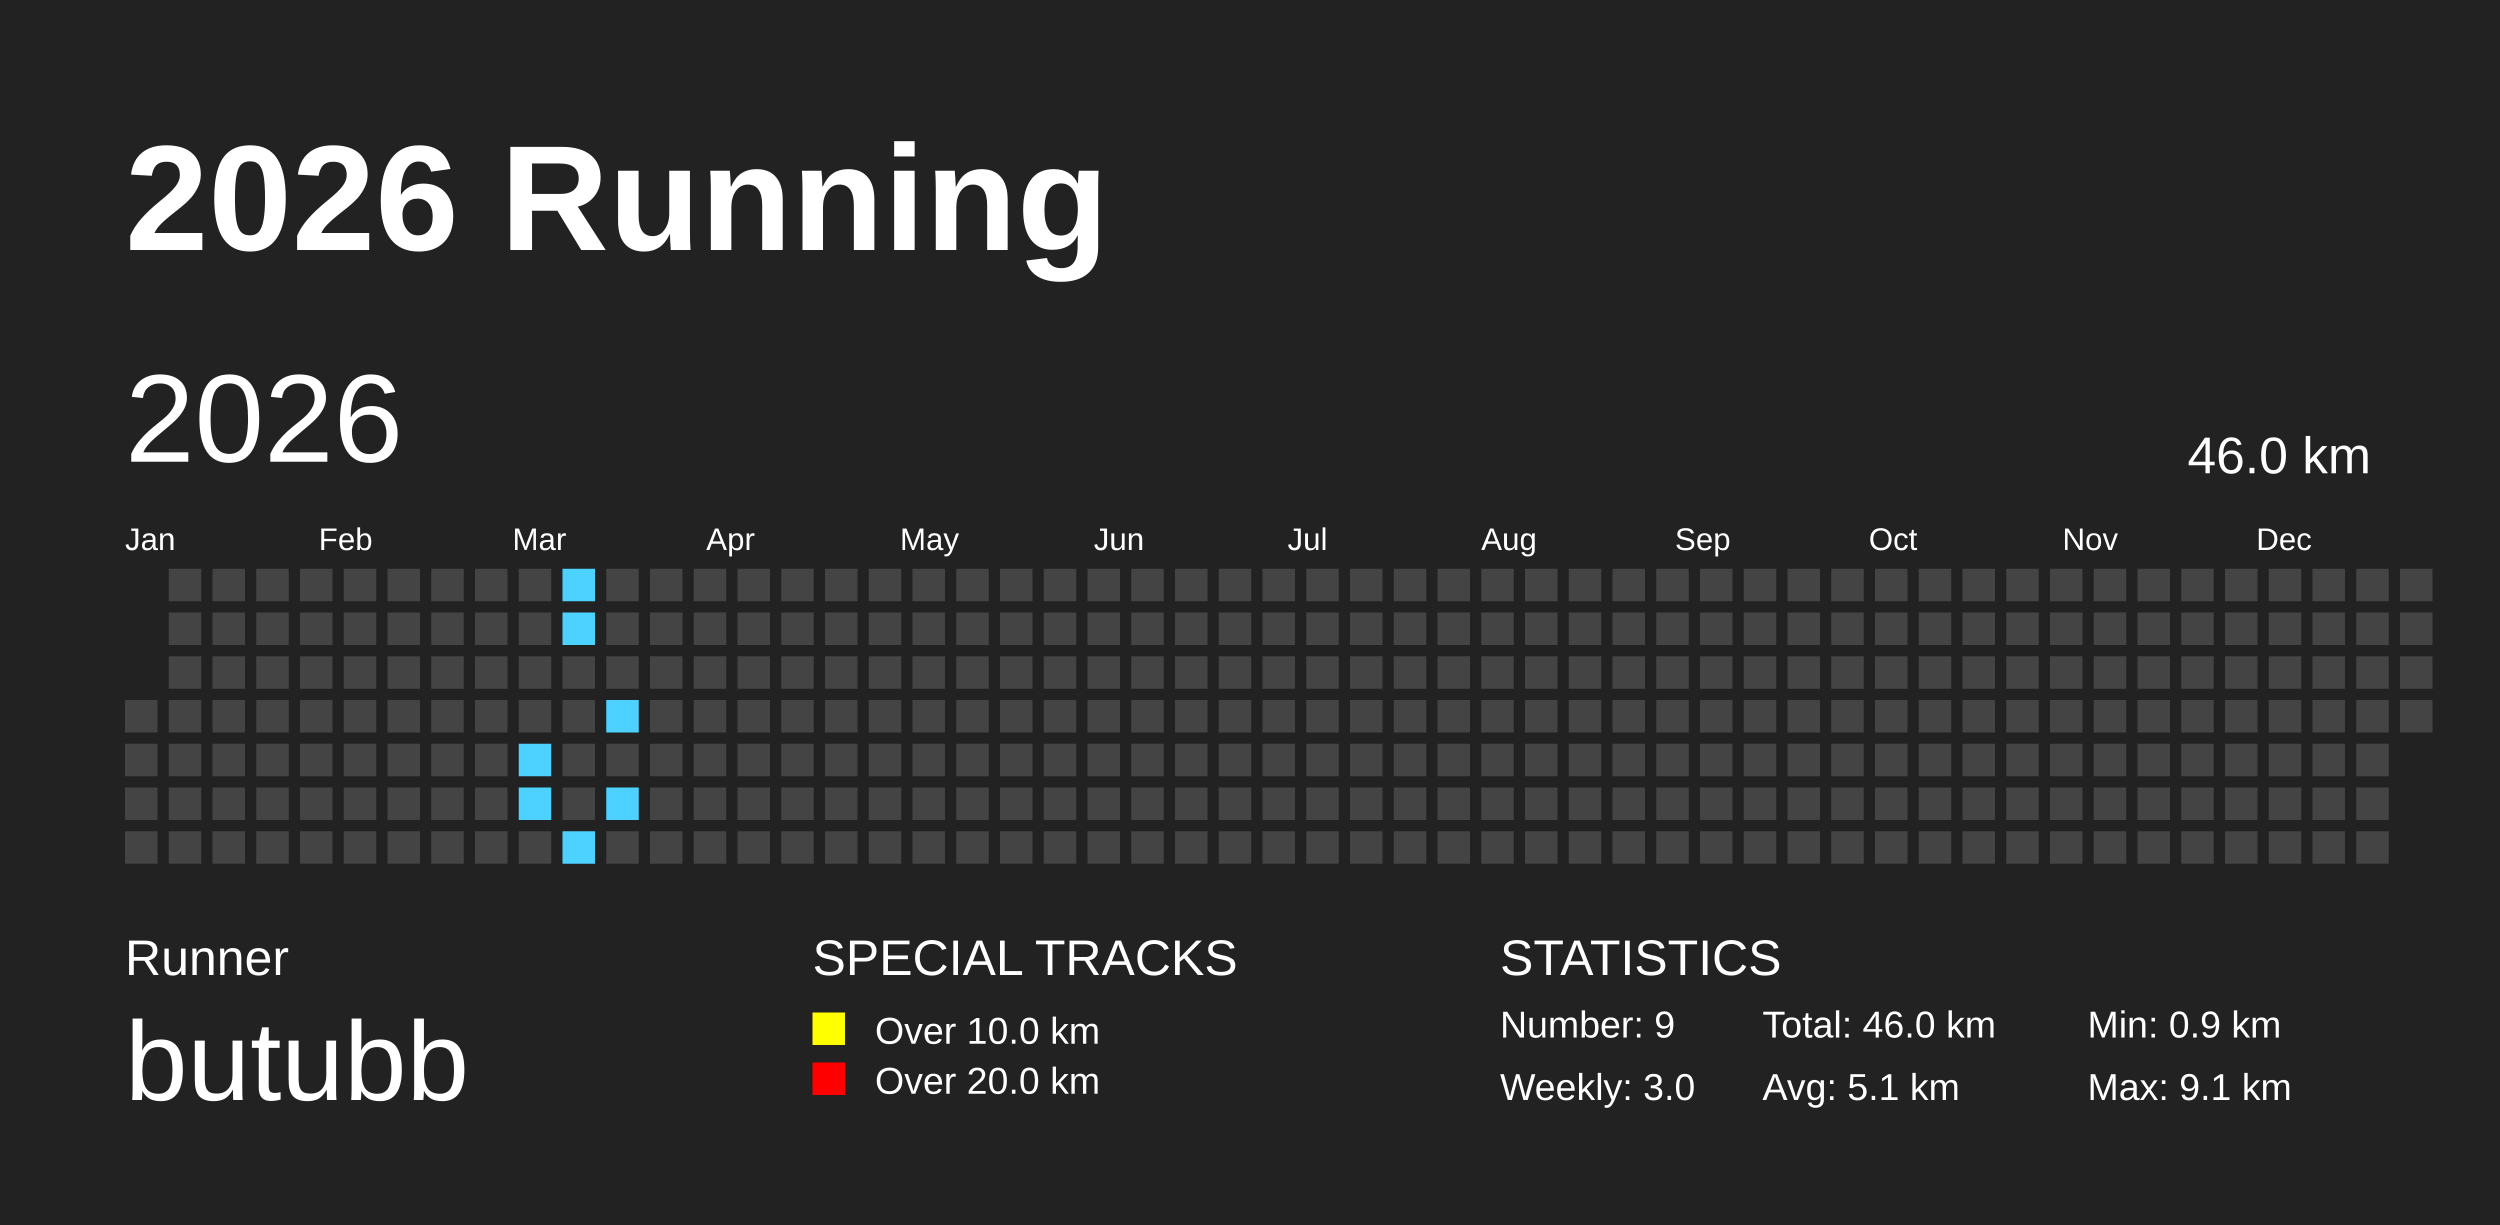
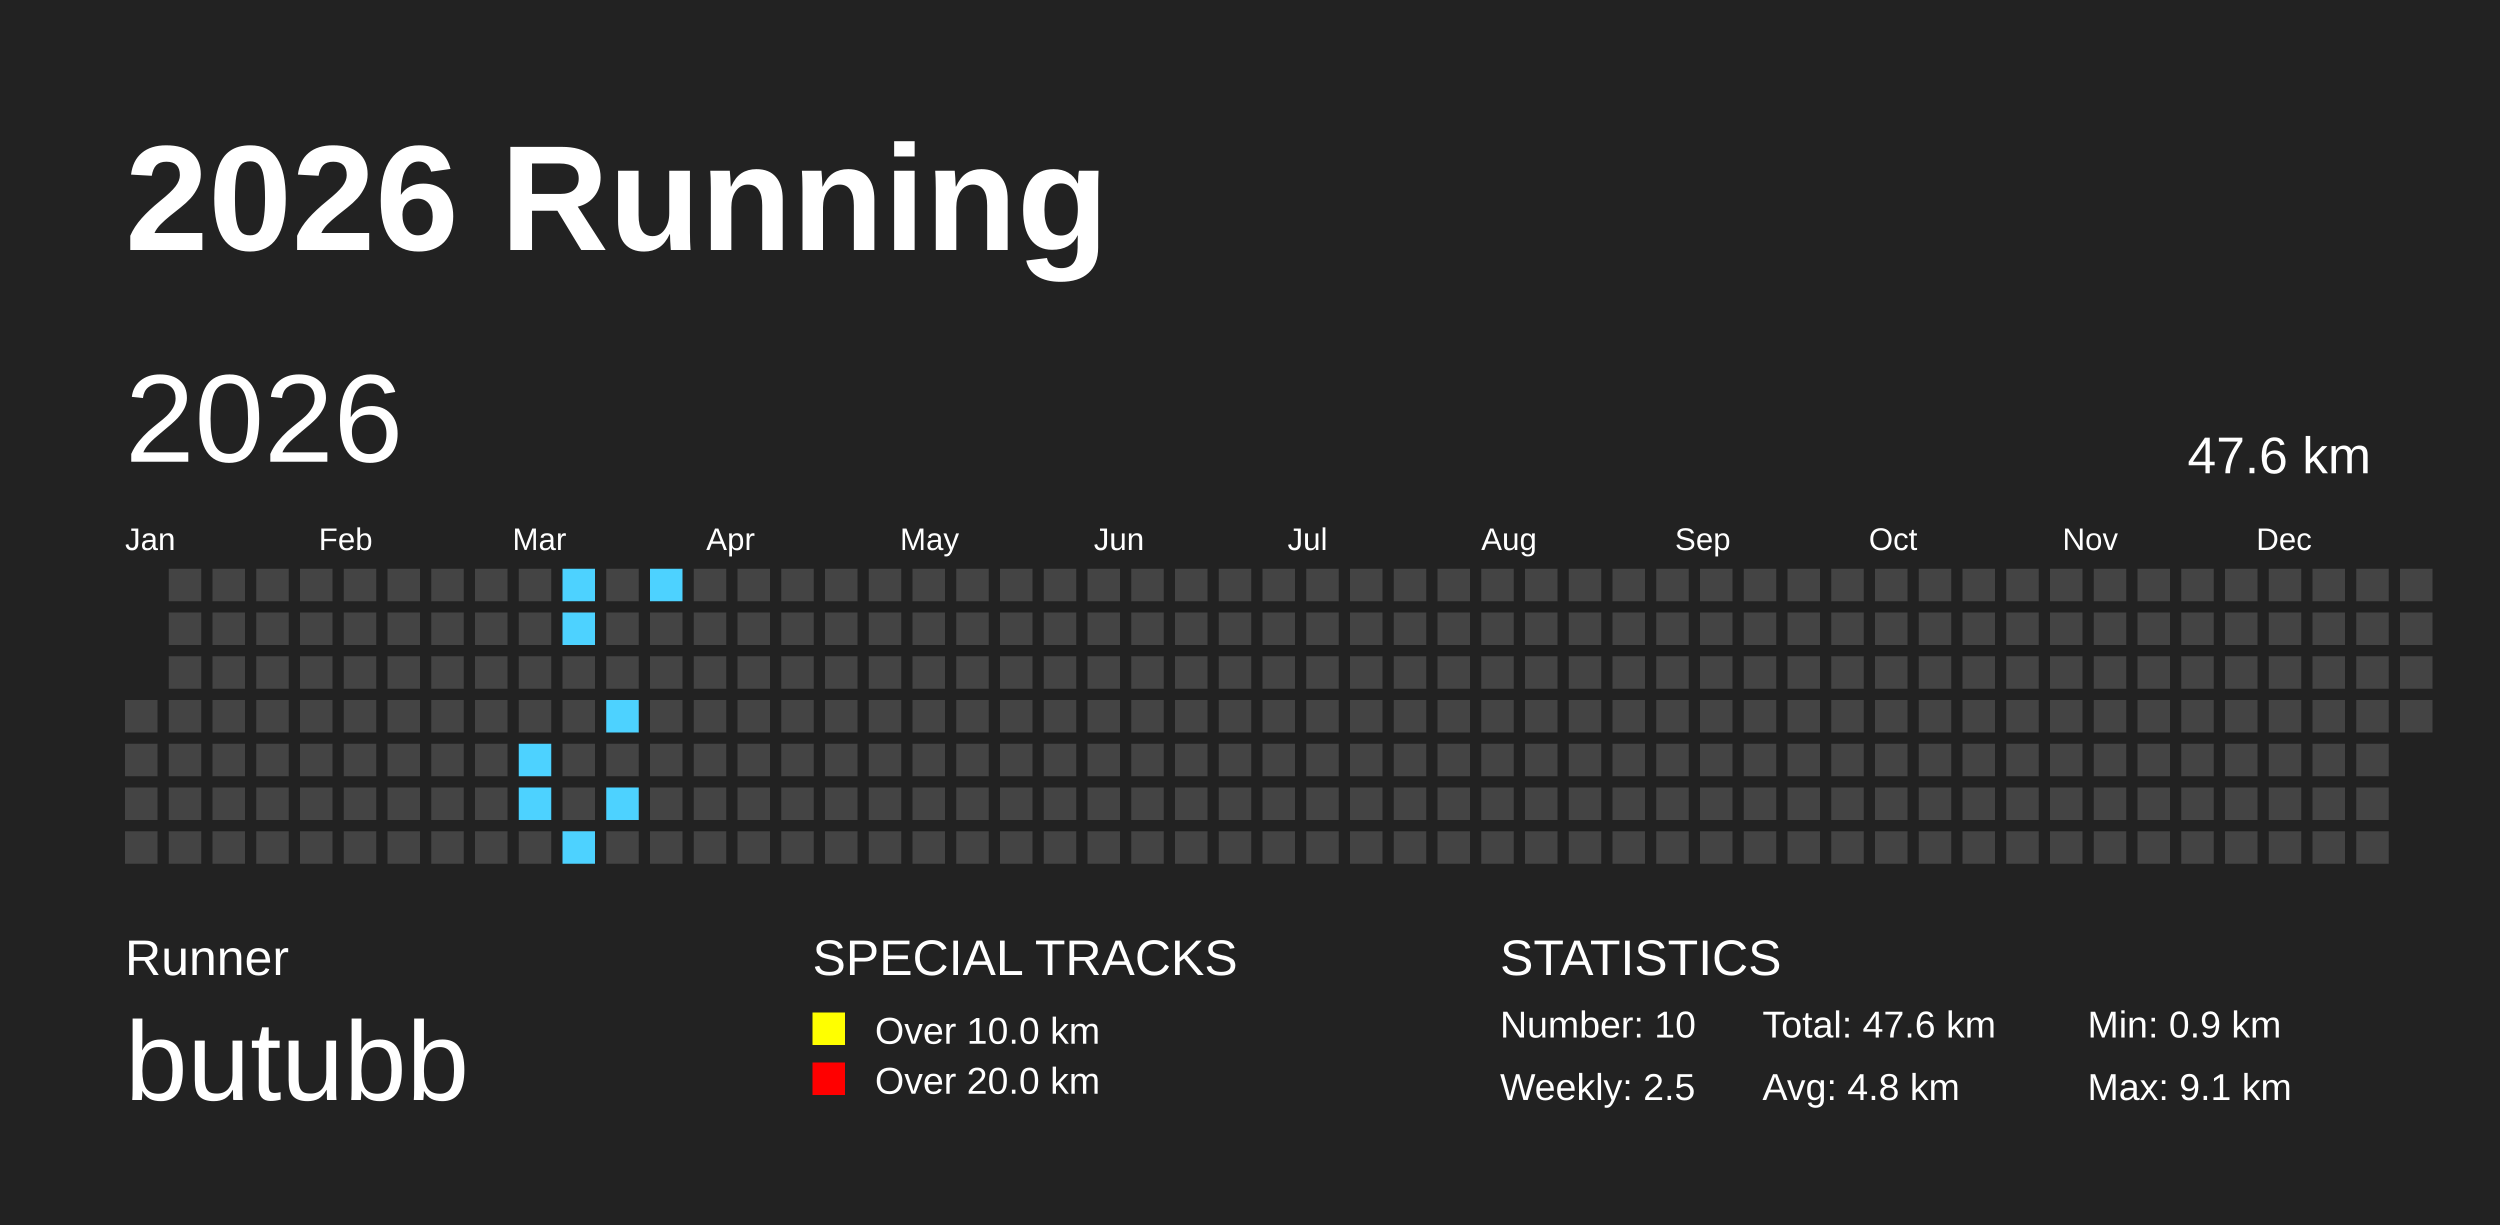
<svg xmlns="http://www.w3.org/2000/svg" baseProfile="full" height="98mm" version="1.1" viewBox="0,0,200,98" width="200mm">
  <defs />
  <rect fill="#222222" height="98" width="200" x="0" y="0" />
  <text fill="#FFFFFF" style="font-size:12px; font-family:Arial; font-weight:bold;" x="10" y="20">2026 Running</text>
  <text fill="#FFFFFF" style="font-size:4px; font-family:Arial" x="10" y="78">Runner</text>
  <text fill="#FFFFFF" style="font-size:9px; font-family:Arial" x="10" y="88">butubb</text>
  <text fill="#FFFFFF" style="font-size:4px; font-family:Arial" x="65" y="78">SPECIAL TRACKS</text>
  <rect fill="yellow" height="2.6" width="2.6" x="65" y="81" />
  <text fill="#FFFFFF" style="font-size:3px; font-family:Arial" x="70" y="83.5">Over 10.0 km</text>
  <rect fill="red" height="2.6" width="2.6" x="65" y="85" />
  <text fill="#FFFFFF" style="font-size:3px; font-family:Arial" x="70" y="87.5">Over 20.0 km</text>
  <text fill="#FFFFFF" style="font-size:4px; font-family:Arial" x="120" y="78">STATISTICS</text>
-   <text fill="#FFFFFF" style="font-size:3px; font-family:Arial" x="120" y="83">Number: 9</text>
-   <text fill="#FFFFFF" style="font-size:3px; font-family:Arial" x="120" y="88">Weekly: 3.0</text>
-   <text fill="#FFFFFF" style="font-size:3px; font-family:Arial" x="141" y="83">Total: 46.0 km</text>
-   <text fill="#FFFFFF" style="font-size:3px; font-family:Arial" x="141" y="88">Avg: 5.1 km</text>
+   <text fill="#FFFFFF" style="font-size:3px; font-family:Arial" x="120" y="83">Number: 10</text>
+   <text fill="#FFFFFF" style="font-size:3px; font-family:Arial" x="120" y="88">Weekly: 2.5</text>
+   <text fill="#FFFFFF" style="font-size:3px; font-family:Arial" x="141" y="83">Total: 47.6 km</text>
+   <text fill="#FFFFFF" style="font-size:3px; font-family:Arial" x="141" y="88">Avg: 4.8 km</text>
  <text fill="#FFFFFF" style="font-size:3px; font-family:Arial" x="167" y="83">Min: 0.9 km</text>
  <text fill="#FFFFFF" style="font-size:3px; font-family:Arial" x="167" y="88">Max: 9.1 km</text>
  <text dominant-baseline="hanging" fill="#FFFFFF" style="font-size:10.0px; font-family:Arial;" x="10" y="30">2026</text>
-   <text dominant-baseline="hanging" fill="#FFFFFF" style="font-size:4.125px; font-family:Arial;" x="175" y="35">46.0 km</text>
+   <text dominant-baseline="hanging" fill="#FFFFFF" style="font-size:4.125px; font-family:Arial;" x="175" y="35">47.6 km</text>
  <text fill="#FFFFFF" style="font-size:2.5px; font-family:Arial" x="10.0" y="44">Jan</text>
  <text fill="#FFFFFF" style="font-size:2.5px; font-family:Arial" x="25.5" y="44">Feb</text>
  <text fill="#FFFFFF" style="font-size:2.5px; font-family:Arial" x="41.0" y="44">Mar</text>
  <text fill="#FFFFFF" style="font-size:2.5px; font-family:Arial" x="56.5" y="44">Apr</text>
  <text fill="#FFFFFF" style="font-size:2.5px; font-family:Arial" x="72.0" y="44">May</text>
  <text fill="#FFFFFF" style="font-size:2.5px; font-family:Arial" x="87.5" y="44">Jun</text>
  <text fill="#FFFFFF" style="font-size:2.5px; font-family:Arial" x="103.0" y="44">Jul</text>
  <text fill="#FFFFFF" style="font-size:2.5px; font-family:Arial" x="118.5" y="44">Aug</text>
  <text fill="#FFFFFF" style="font-size:2.5px; font-family:Arial" x="134.0" y="44">Sep</text>
  <text fill="#FFFFFF" style="font-size:2.5px; font-family:Arial" x="149.5" y="44">Oct</text>
  <text fill="#FFFFFF" style="font-size:2.5px; font-family:Arial" x="165.0" y="44">Nov</text>
  <text fill="#FFFFFF" style="font-size:2.5px; font-family:Arial" x="180.5" y="44">Dec</text>
  <rect fill="#444444" height="2.6" width="2.6" x="10.0" y="56.0" />
  <rect fill="#444444" height="2.6" width="2.6" x="10.0" y="59.5" />
  <rect fill="#444444" height="2.6" width="2.6" x="10.0" y="63.0" />
  <rect fill="#444444" height="2.6" width="2.6" x="10.0" y="66.5" />
  <rect fill="#444444" height="2.6" width="2.6" x="13.5" y="45.5" />
  <rect fill="#444444" height="2.6" width="2.6" x="13.5" y="49.0" />
  <rect fill="#444444" height="2.6" width="2.6" x="13.5" y="52.5" />
  <rect fill="#444444" height="2.6" width="2.6" x="13.5" y="56.0" />
  <rect fill="#444444" height="2.6" width="2.6" x="13.5" y="59.5" />
  <rect fill="#444444" height="2.6" width="2.6" x="13.5" y="63.0" />
  <rect fill="#444444" height="2.6" width="2.6" x="13.5" y="66.5" />
  <rect fill="#444444" height="2.6" width="2.6" x="17.0" y="45.5" />
  <rect fill="#444444" height="2.6" width="2.6" x="17.0" y="49.0" />
  <rect fill="#444444" height="2.6" width="2.6" x="17.0" y="52.5" />
  <rect fill="#444444" height="2.6" width="2.6" x="17.0" y="56.0" />
  <rect fill="#444444" height="2.6" width="2.6" x="17.0" y="59.5" />
  <rect fill="#444444" height="2.6" width="2.6" x="17.0" y="63.0" />
  <rect fill="#444444" height="2.6" width="2.6" x="17.0" y="66.5" />
  <rect fill="#444444" height="2.6" width="2.6" x="20.5" y="45.5" />
  <rect fill="#444444" height="2.6" width="2.6" x="20.5" y="49.0" />
  <rect fill="#444444" height="2.6" width="2.6" x="20.5" y="52.5" />
  <rect fill="#444444" height="2.6" width="2.6" x="20.5" y="56.0" />
  <rect fill="#444444" height="2.6" width="2.6" x="20.5" y="59.5" />
  <rect fill="#444444" height="2.6" width="2.6" x="20.5" y="63.0" />
  <rect fill="#444444" height="2.6" width="2.6" x="20.5" y="66.5" />
  <rect fill="#444444" height="2.6" width="2.6" x="24.0" y="45.5" />
  <rect fill="#444444" height="2.6" width="2.6" x="24.0" y="49.0" />
  <rect fill="#444444" height="2.6" width="2.6" x="24.0" y="52.5" />
  <rect fill="#444444" height="2.6" width="2.6" x="24.0" y="56.0" />
  <rect fill="#444444" height="2.6" width="2.6" x="24.0" y="59.5" />
  <rect fill="#444444" height="2.6" width="2.6" x="24.0" y="63.0" />
  <rect fill="#444444" height="2.6" width="2.6" x="24.0" y="66.5" />
  <rect fill="#444444" height="2.6" width="2.6" x="27.5" y="45.5" />
  <rect fill="#444444" height="2.6" width="2.6" x="27.5" y="49.0" />
  <rect fill="#444444" height="2.6" width="2.6" x="27.5" y="52.5" />
  <rect fill="#444444" height="2.6" width="2.6" x="27.5" y="56.0" />
  <rect fill="#444444" height="2.6" width="2.6" x="27.5" y="59.5" />
  <rect fill="#444444" height="2.6" width="2.6" x="27.5" y="63.0" />
  <rect fill="#444444" height="2.6" width="2.6" x="27.5" y="66.5" />
  <rect fill="#444444" height="2.6" width="2.6" x="31.0" y="45.5" />
  <rect fill="#444444" height="2.6" width="2.6" x="31.0" y="49.0" />
  <rect fill="#444444" height="2.6" width="2.6" x="31.0" y="52.5" />
  <rect fill="#444444" height="2.6" width="2.6" x="31.0" y="56.0" />
  <rect fill="#444444" height="2.6" width="2.6" x="31.0" y="59.5" />
  <rect fill="#444444" height="2.6" width="2.6" x="31.0" y="63.0" />
  <rect fill="#444444" height="2.6" width="2.6" x="31.0" y="66.5" />
  <rect fill="#444444" height="2.6" width="2.6" x="34.5" y="45.5" />
  <rect fill="#444444" height="2.6" width="2.6" x="34.5" y="49.0" />
  <rect fill="#444444" height="2.6" width="2.6" x="34.5" y="52.5" />
  <rect fill="#444444" height="2.6" width="2.6" x="34.5" y="56.0" />
  <rect fill="#444444" height="2.6" width="2.6" x="34.5" y="59.5" />
  <rect fill="#444444" height="2.6" width="2.6" x="34.5" y="63.0" />
  <rect fill="#444444" height="2.6" width="2.6" x="34.5" y="66.5" />
  <rect fill="#444444" height="2.6" width="2.6" x="38.0" y="45.5" />
  <rect fill="#444444" height="2.6" width="2.6" x="38.0" y="49.0" />
  <rect fill="#444444" height="2.6" width="2.6" x="38.0" y="52.5" />
  <rect fill="#444444" height="2.6" width="2.6" x="38.0" y="56.0" />
  <rect fill="#444444" height="2.6" width="2.6" x="38.0" y="59.5" />
  <rect fill="#444444" height="2.6" width="2.6" x="38.0" y="63.0" />
  <rect fill="#444444" height="2.6" width="2.6" x="38.0" y="66.5" />
  <rect fill="#444444" height="2.6" width="2.6" x="41.5" y="45.5" />
  <rect fill="#444444" height="2.6" width="2.6" x="41.5" y="49.0" />
  <rect fill="#444444" height="2.6" width="2.6" x="41.5" y="52.5" />
  <rect fill="#444444" height="2.6" width="2.6" x="41.5" y="56.0" />
  <rect fill="#4DD2FF" height="2.6" width="2.6" x="41.5" y="59.5" />
  <rect fill="#4DD2FF" height="2.6" width="2.6" x="41.5" y="63.0" />
  <rect fill="#444444" height="2.6" width="2.6" x="41.5" y="66.5" />
  <rect fill="#4DD2FF" height="2.6" width="2.6" x="45.0" y="45.5" />
  <rect fill="#4DD2FF" height="2.6" width="2.6" x="45.0" y="49.0" />
  <rect fill="#444444" height="2.6" width="2.6" x="45.0" y="52.5" />
  <rect fill="#444444" height="2.6" width="2.6" x="45.0" y="56.0" />
  <rect fill="#444444" height="2.6" width="2.6" x="45.0" y="59.5" />
  <rect fill="#444444" height="2.6" width="2.6" x="45.0" y="63.0" />
  <rect fill="#4DD2FF" height="2.6" width="2.6" x="45.0" y="66.5" />
  <rect fill="#444444" height="2.6" width="2.6" x="48.5" y="45.5" />
  <rect fill="#444444" height="2.6" width="2.6" x="48.5" y="49.0" />
  <rect fill="#444444" height="2.6" width="2.6" x="48.5" y="52.5" />
  <rect fill="#4DD2FF" height="2.6" width="2.6" x="48.5" y="56.0" />
  <rect fill="#444444" height="2.6" width="2.6" x="48.5" y="59.5" />
  <rect fill="#4DD2FF" height="2.6" width="2.6" x="48.5" y="63.0" />
  <rect fill="#444444" height="2.6" width="2.6" x="48.5" y="66.5" />
-   <rect fill="#444444" height="2.6" width="2.6" x="52.0" y="45.5" />
+   <rect fill="#4DD2FF" height="2.6" width="2.6" x="52.0" y="45.5" />
  <rect fill="#444444" height="2.6" width="2.6" x="52.0" y="49.0" />
  <rect fill="#444444" height="2.6" width="2.6" x="52.0" y="52.5" />
  <rect fill="#444444" height="2.6" width="2.6" x="52.0" y="56.0" />
  <rect fill="#444444" height="2.6" width="2.6" x="52.0" y="59.5" />
  <rect fill="#444444" height="2.6" width="2.6" x="52.0" y="63.0" />
  <rect fill="#444444" height="2.6" width="2.6" x="52.0" y="66.5" />
  <rect fill="#444444" height="2.6" width="2.6" x="55.5" y="45.5" />
  <rect fill="#444444" height="2.6" width="2.6" x="55.5" y="49.0" />
  <rect fill="#444444" height="2.6" width="2.6" x="55.5" y="52.5" />
  <rect fill="#444444" height="2.6" width="2.6" x="55.5" y="56.0" />
  <rect fill="#444444" height="2.6" width="2.6" x="55.5" y="59.5" />
  <rect fill="#444444" height="2.6" width="2.6" x="55.5" y="63.0" />
  <rect fill="#444444" height="2.6" width="2.6" x="55.5" y="66.5" />
  <rect fill="#444444" height="2.6" width="2.6" x="59.0" y="45.5" />
  <rect fill="#444444" height="2.6" width="2.6" x="59.0" y="49.0" />
  <rect fill="#444444" height="2.6" width="2.6" x="59.0" y="52.5" />
  <rect fill="#444444" height="2.6" width="2.6" x="59.0" y="56.0" />
  <rect fill="#444444" height="2.6" width="2.6" x="59.0" y="59.5" />
  <rect fill="#444444" height="2.6" width="2.6" x="59.0" y="63.0" />
  <rect fill="#444444" height="2.6" width="2.6" x="59.0" y="66.5" />
  <rect fill="#444444" height="2.6" width="2.6" x="62.5" y="45.5" />
  <rect fill="#444444" height="2.6" width="2.6" x="62.5" y="49.0" />
  <rect fill="#444444" height="2.6" width="2.6" x="62.5" y="52.5" />
  <rect fill="#444444" height="2.6" width="2.6" x="62.5" y="56.0" />
  <rect fill="#444444" height="2.6" width="2.6" x="62.5" y="59.5" />
  <rect fill="#444444" height="2.6" width="2.6" x="62.5" y="63.0" />
  <rect fill="#444444" height="2.6" width="2.6" x="62.5" y="66.5" />
  <rect fill="#444444" height="2.6" width="2.6" x="66.0" y="45.5" />
  <rect fill="#444444" height="2.6" width="2.6" x="66.0" y="49.0" />
  <rect fill="#444444" height="2.6" width="2.6" x="66.0" y="52.5" />
  <rect fill="#444444" height="2.6" width="2.6" x="66.0" y="56.0" />
  <rect fill="#444444" height="2.6" width="2.6" x="66.0" y="59.5" />
  <rect fill="#444444" height="2.6" width="2.6" x="66.0" y="63.0" />
  <rect fill="#444444" height="2.6" width="2.6" x="66.0" y="66.5" />
  <rect fill="#444444" height="2.6" width="2.6" x="69.5" y="45.5" />
  <rect fill="#444444" height="2.6" width="2.6" x="69.5" y="49.0" />
  <rect fill="#444444" height="2.6" width="2.6" x="69.5" y="52.5" />
  <rect fill="#444444" height="2.6" width="2.6" x="69.5" y="56.0" />
  <rect fill="#444444" height="2.6" width="2.6" x="69.5" y="59.5" />
  <rect fill="#444444" height="2.6" width="2.6" x="69.5" y="63.0" />
  <rect fill="#444444" height="2.6" width="2.6" x="69.5" y="66.5" />
  <rect fill="#444444" height="2.6" width="2.6" x="73.0" y="45.5" />
  <rect fill="#444444" height="2.6" width="2.6" x="73.0" y="49.0" />
  <rect fill="#444444" height="2.6" width="2.6" x="73.0" y="52.5" />
  <rect fill="#444444" height="2.6" width="2.6" x="73.0" y="56.0" />
  <rect fill="#444444" height="2.6" width="2.6" x="73.0" y="59.5" />
  <rect fill="#444444" height="2.6" width="2.6" x="73.0" y="63.0" />
  <rect fill="#444444" height="2.6" width="2.6" x="73.0" y="66.5" />
  <rect fill="#444444" height="2.6" width="2.6" x="76.5" y="45.5" />
  <rect fill="#444444" height="2.6" width="2.6" x="76.5" y="49.0" />
  <rect fill="#444444" height="2.6" width="2.6" x="76.5" y="52.5" />
  <rect fill="#444444" height="2.6" width="2.6" x="76.5" y="56.0" />
  <rect fill="#444444" height="2.6" width="2.6" x="76.5" y="59.5" />
  <rect fill="#444444" height="2.6" width="2.6" x="76.5" y="63.0" />
  <rect fill="#444444" height="2.6" width="2.6" x="76.5" y="66.5" />
  <rect fill="#444444" height="2.6" width="2.6" x="80.0" y="45.5" />
  <rect fill="#444444" height="2.6" width="2.6" x="80.0" y="49.0" />
  <rect fill="#444444" height="2.6" width="2.6" x="80.0" y="52.5" />
  <rect fill="#444444" height="2.6" width="2.6" x="80.0" y="56.0" />
  <rect fill="#444444" height="2.6" width="2.6" x="80.0" y="59.5" />
  <rect fill="#444444" height="2.6" width="2.6" x="80.0" y="63.0" />
  <rect fill="#444444" height="2.6" width="2.6" x="80.0" y="66.5" />
  <rect fill="#444444" height="2.6" width="2.6" x="83.5" y="45.5" />
  <rect fill="#444444" height="2.6" width="2.6" x="83.5" y="49.0" />
  <rect fill="#444444" height="2.6" width="2.6" x="83.5" y="52.5" />
  <rect fill="#444444" height="2.6" width="2.6" x="83.5" y="56.0" />
  <rect fill="#444444" height="2.6" width="2.6" x="83.5" y="59.5" />
  <rect fill="#444444" height="2.6" width="2.6" x="83.5" y="63.0" />
  <rect fill="#444444" height="2.6" width="2.6" x="83.5" y="66.5" />
  <rect fill="#444444" height="2.6" width="2.6" x="87.0" y="45.5" />
  <rect fill="#444444" height="2.6" width="2.6" x="87.0" y="49.0" />
  <rect fill="#444444" height="2.6" width="2.6" x="87.0" y="52.5" />
  <rect fill="#444444" height="2.6" width="2.6" x="87.0" y="56.0" />
  <rect fill="#444444" height="2.6" width="2.6" x="87.0" y="59.5" />
  <rect fill="#444444" height="2.6" width="2.6" x="87.0" y="63.0" />
  <rect fill="#444444" height="2.6" width="2.6" x="87.0" y="66.5" />
  <rect fill="#444444" height="2.6" width="2.6" x="90.5" y="45.5" />
  <rect fill="#444444" height="2.6" width="2.6" x="90.5" y="49.0" />
  <rect fill="#444444" height="2.6" width="2.6" x="90.5" y="52.5" />
  <rect fill="#444444" height="2.6" width="2.6" x="90.5" y="56.0" />
  <rect fill="#444444" height="2.6" width="2.6" x="90.5" y="59.5" />
  <rect fill="#444444" height="2.6" width="2.6" x="90.5" y="63.0" />
  <rect fill="#444444" height="2.6" width="2.6" x="90.5" y="66.5" />
  <rect fill="#444444" height="2.6" width="2.6" x="94.0" y="45.5" />
  <rect fill="#444444" height="2.6" width="2.6" x="94.0" y="49.0" />
  <rect fill="#444444" height="2.6" width="2.6" x="94.0" y="52.5" />
  <rect fill="#444444" height="2.6" width="2.6" x="94.0" y="56.0" />
  <rect fill="#444444" height="2.6" width="2.6" x="94.0" y="59.5" />
  <rect fill="#444444" height="2.6" width="2.6" x="94.0" y="63.0" />
  <rect fill="#444444" height="2.6" width="2.6" x="94.0" y="66.5" />
  <rect fill="#444444" height="2.6" width="2.6" x="97.5" y="45.5" />
  <rect fill="#444444" height="2.6" width="2.6" x="97.5" y="49.0" />
  <rect fill="#444444" height="2.6" width="2.6" x="97.5" y="52.5" />
  <rect fill="#444444" height="2.6" width="2.6" x="97.5" y="56.0" />
  <rect fill="#444444" height="2.6" width="2.6" x="97.5" y="59.5" />
  <rect fill="#444444" height="2.6" width="2.6" x="97.5" y="63.0" />
  <rect fill="#444444" height="2.6" width="2.6" x="97.5" y="66.5" />
  <rect fill="#444444" height="2.6" width="2.6" x="101.0" y="45.5" />
  <rect fill="#444444" height="2.6" width="2.6" x="101.0" y="49.0" />
  <rect fill="#444444" height="2.6" width="2.6" x="101.0" y="52.5" />
  <rect fill="#444444" height="2.6" width="2.6" x="101.0" y="56.0" />
  <rect fill="#444444" height="2.6" width="2.6" x="101.0" y="59.5" />
  <rect fill="#444444" height="2.6" width="2.6" x="101.0" y="63.0" />
  <rect fill="#444444" height="2.6" width="2.6" x="101.0" y="66.5" />
  <rect fill="#444444" height="2.6" width="2.6" x="104.5" y="45.5" />
  <rect fill="#444444" height="2.6" width="2.6" x="104.5" y="49.0" />
  <rect fill="#444444" height="2.6" width="2.6" x="104.5" y="52.5" />
  <rect fill="#444444" height="2.6" width="2.6" x="104.5" y="56.0" />
  <rect fill="#444444" height="2.6" width="2.6" x="104.5" y="59.5" />
  <rect fill="#444444" height="2.6" width="2.6" x="104.5" y="63.0" />
  <rect fill="#444444" height="2.6" width="2.6" x="104.5" y="66.5" />
  <rect fill="#444444" height="2.6" width="2.6" x="108.0" y="45.5" />
  <rect fill="#444444" height="2.6" width="2.6" x="108.0" y="49.0" />
  <rect fill="#444444" height="2.6" width="2.6" x="108.0" y="52.5" />
  <rect fill="#444444" height="2.6" width="2.6" x="108.0" y="56.0" />
  <rect fill="#444444" height="2.6" width="2.6" x="108.0" y="59.5" />
  <rect fill="#444444" height="2.6" width="2.6" x="108.0" y="63.0" />
  <rect fill="#444444" height="2.6" width="2.6" x="108.0" y="66.5" />
  <rect fill="#444444" height="2.6" width="2.6" x="111.5" y="45.5" />
  <rect fill="#444444" height="2.6" width="2.6" x="111.5" y="49.0" />
  <rect fill="#444444" height="2.6" width="2.6" x="111.5" y="52.5" />
  <rect fill="#444444" height="2.6" width="2.6" x="111.5" y="56.0" />
  <rect fill="#444444" height="2.6" width="2.6" x="111.5" y="59.5" />
  <rect fill="#444444" height="2.6" width="2.6" x="111.5" y="63.0" />
  <rect fill="#444444" height="2.6" width="2.6" x="111.5" y="66.5" />
  <rect fill="#444444" height="2.6" width="2.6" x="115.0" y="45.5" />
  <rect fill="#444444" height="2.6" width="2.6" x="115.0" y="49.0" />
  <rect fill="#444444" height="2.6" width="2.6" x="115.0" y="52.5" />
  <rect fill="#444444" height="2.6" width="2.6" x="115.0" y="56.0" />
  <rect fill="#444444" height="2.6" width="2.6" x="115.0" y="59.5" />
  <rect fill="#444444" height="2.6" width="2.6" x="115.0" y="63.0" />
  <rect fill="#444444" height="2.6" width="2.6" x="115.0" y="66.5" />
  <rect fill="#444444" height="2.6" width="2.6" x="118.5" y="45.5" />
  <rect fill="#444444" height="2.6" width="2.6" x="118.5" y="49.0" />
  <rect fill="#444444" height="2.6" width="2.6" x="118.5" y="52.5" />
  <rect fill="#444444" height="2.6" width="2.6" x="118.5" y="56.0" />
  <rect fill="#444444" height="2.6" width="2.6" x="118.5" y="59.5" />
  <rect fill="#444444" height="2.6" width="2.6" x="118.5" y="63.0" />
  <rect fill="#444444" height="2.6" width="2.6" x="118.5" y="66.5" />
  <rect fill="#444444" height="2.6" width="2.6" x="122.0" y="45.5" />
  <rect fill="#444444" height="2.6" width="2.6" x="122.0" y="49.0" />
  <rect fill="#444444" height="2.6" width="2.6" x="122.0" y="52.5" />
  <rect fill="#444444" height="2.6" width="2.6" x="122.0" y="56.0" />
  <rect fill="#444444" height="2.6" width="2.6" x="122.0" y="59.5" />
  <rect fill="#444444" height="2.6" width="2.6" x="122.0" y="63.0" />
  <rect fill="#444444" height="2.6" width="2.6" x="122.0" y="66.5" />
  <rect fill="#444444" height="2.6" width="2.6" x="125.5" y="45.5" />
  <rect fill="#444444" height="2.6" width="2.6" x="125.5" y="49.0" />
  <rect fill="#444444" height="2.6" width="2.6" x="125.5" y="52.5" />
  <rect fill="#444444" height="2.6" width="2.6" x="125.5" y="56.0" />
  <rect fill="#444444" height="2.6" width="2.6" x="125.5" y="59.5" />
  <rect fill="#444444" height="2.6" width="2.6" x="125.5" y="63.0" />
  <rect fill="#444444" height="2.6" width="2.6" x="125.5" y="66.5" />
  <rect fill="#444444" height="2.6" width="2.6" x="129.0" y="45.5" />
  <rect fill="#444444" height="2.6" width="2.6" x="129.0" y="49.0" />
  <rect fill="#444444" height="2.6" width="2.6" x="129.0" y="52.5" />
  <rect fill="#444444" height="2.6" width="2.6" x="129.0" y="56.0" />
  <rect fill="#444444" height="2.6" width="2.6" x="129.0" y="59.5" />
  <rect fill="#444444" height="2.6" width="2.6" x="129.0" y="63.0" />
  <rect fill="#444444" height="2.6" width="2.6" x="129.0" y="66.5" />
  <rect fill="#444444" height="2.6" width="2.6" x="132.5" y="45.5" />
  <rect fill="#444444" height="2.6" width="2.6" x="132.5" y="49.0" />
  <rect fill="#444444" height="2.6" width="2.6" x="132.5" y="52.5" />
  <rect fill="#444444" height="2.6" width="2.6" x="132.5" y="56.0" />
  <rect fill="#444444" height="2.6" width="2.6" x="132.5" y="59.5" />
  <rect fill="#444444" height="2.6" width="2.6" x="132.5" y="63.0" />
  <rect fill="#444444" height="2.6" width="2.6" x="132.5" y="66.5" />
  <rect fill="#444444" height="2.6" width="2.6" x="136.0" y="45.5" />
  <rect fill="#444444" height="2.6" width="2.6" x="136.0" y="49.0" />
  <rect fill="#444444" height="2.6" width="2.6" x="136.0" y="52.5" />
  <rect fill="#444444" height="2.6" width="2.6" x="136.0" y="56.0" />
  <rect fill="#444444" height="2.6" width="2.6" x="136.0" y="59.5" />
  <rect fill="#444444" height="2.6" width="2.6" x="136.0" y="63.0" />
  <rect fill="#444444" height="2.6" width="2.6" x="136.0" y="66.5" />
  <rect fill="#444444" height="2.6" width="2.6" x="139.5" y="45.5" />
  <rect fill="#444444" height="2.6" width="2.6" x="139.5" y="49.0" />
  <rect fill="#444444" height="2.6" width="2.6" x="139.5" y="52.5" />
  <rect fill="#444444" height="2.6" width="2.6" x="139.5" y="56.0" />
  <rect fill="#444444" height="2.6" width="2.6" x="139.5" y="59.5" />
  <rect fill="#444444" height="2.6" width="2.6" x="139.5" y="63.0" />
  <rect fill="#444444" height="2.6" width="2.6" x="139.5" y="66.5" />
  <rect fill="#444444" height="2.6" width="2.6" x="143.0" y="45.5" />
  <rect fill="#444444" height="2.6" width="2.6" x="143.0" y="49.0" />
  <rect fill="#444444" height="2.6" width="2.6" x="143.0" y="52.5" />
  <rect fill="#444444" height="2.6" width="2.6" x="143.0" y="56.0" />
  <rect fill="#444444" height="2.6" width="2.6" x="143.0" y="59.5" />
  <rect fill="#444444" height="2.6" width="2.6" x="143.0" y="63.0" />
  <rect fill="#444444" height="2.6" width="2.6" x="143.0" y="66.5" />
  <rect fill="#444444" height="2.6" width="2.6" x="146.5" y="45.5" />
  <rect fill="#444444" height="2.6" width="2.6" x="146.5" y="49.0" />
  <rect fill="#444444" height="2.6" width="2.6" x="146.5" y="52.5" />
  <rect fill="#444444" height="2.6" width="2.6" x="146.5" y="56.0" />
  <rect fill="#444444" height="2.6" width="2.6" x="146.5" y="59.5" />
  <rect fill="#444444" height="2.6" width="2.6" x="146.5" y="63.0" />
  <rect fill="#444444" height="2.6" width="2.6" x="146.5" y="66.5" />
  <rect fill="#444444" height="2.6" width="2.6" x="150.0" y="45.5" />
  <rect fill="#444444" height="2.6" width="2.6" x="150.0" y="49.0" />
  <rect fill="#444444" height="2.6" width="2.6" x="150.0" y="52.5" />
  <rect fill="#444444" height="2.6" width="2.6" x="150.0" y="56.0" />
  <rect fill="#444444" height="2.6" width="2.6" x="150.0" y="59.5" />
  <rect fill="#444444" height="2.6" width="2.6" x="150.0" y="63.0" />
  <rect fill="#444444" height="2.6" width="2.6" x="150.0" y="66.5" />
  <rect fill="#444444" height="2.6" width="2.6" x="153.5" y="45.5" />
  <rect fill="#444444" height="2.6" width="2.6" x="153.5" y="49.0" />
  <rect fill="#444444" height="2.6" width="2.6" x="153.5" y="52.5" />
  <rect fill="#444444" height="2.6" width="2.6" x="153.5" y="56.0" />
  <rect fill="#444444" height="2.6" width="2.6" x="153.5" y="59.5" />
  <rect fill="#444444" height="2.6" width="2.6" x="153.5" y="63.0" />
  <rect fill="#444444" height="2.6" width="2.6" x="153.5" y="66.5" />
  <rect fill="#444444" height="2.6" width="2.6" x="157.0" y="45.5" />
  <rect fill="#444444" height="2.6" width="2.6" x="157.0" y="49.0" />
  <rect fill="#444444" height="2.6" width="2.6" x="157.0" y="52.5" />
  <rect fill="#444444" height="2.6" width="2.6" x="157.0" y="56.0" />
  <rect fill="#444444" height="2.6" width="2.6" x="157.0" y="59.5" />
  <rect fill="#444444" height="2.6" width="2.6" x="157.0" y="63.0" />
  <rect fill="#444444" height="2.6" width="2.6" x="157.0" y="66.5" />
  <rect fill="#444444" height="2.6" width="2.6" x="160.5" y="45.5" />
  <rect fill="#444444" height="2.6" width="2.6" x="160.5" y="49.0" />
  <rect fill="#444444" height="2.6" width="2.6" x="160.5" y="52.5" />
  <rect fill="#444444" height="2.6" width="2.6" x="160.5" y="56.0" />
  <rect fill="#444444" height="2.6" width="2.6" x="160.5" y="59.5" />
  <rect fill="#444444" height="2.6" width="2.6" x="160.5" y="63.0" />
  <rect fill="#444444" height="2.6" width="2.6" x="160.5" y="66.5" />
  <rect fill="#444444" height="2.6" width="2.6" x="164.0" y="45.5" />
  <rect fill="#444444" height="2.6" width="2.6" x="164.0" y="49.0" />
  <rect fill="#444444" height="2.6" width="2.6" x="164.0" y="52.5" />
  <rect fill="#444444" height="2.6" width="2.6" x="164.0" y="56.0" />
  <rect fill="#444444" height="2.6" width="2.6" x="164.0" y="59.5" />
  <rect fill="#444444" height="2.6" width="2.6" x="164.0" y="63.0" />
  <rect fill="#444444" height="2.6" width="2.6" x="164.0" y="66.5" />
  <rect fill="#444444" height="2.6" width="2.6" x="167.5" y="45.5" />
  <rect fill="#444444" height="2.6" width="2.6" x="167.5" y="49.0" />
  <rect fill="#444444" height="2.6" width="2.6" x="167.5" y="52.5" />
  <rect fill="#444444" height="2.6" width="2.6" x="167.5" y="56.0" />
  <rect fill="#444444" height="2.6" width="2.6" x="167.5" y="59.5" />
  <rect fill="#444444" height="2.6" width="2.6" x="167.5" y="63.0" />
  <rect fill="#444444" height="2.6" width="2.6" x="167.5" y="66.5" />
  <rect fill="#444444" height="2.6" width="2.6" x="171.0" y="45.5" />
  <rect fill="#444444" height="2.6" width="2.6" x="171.0" y="49.0" />
  <rect fill="#444444" height="2.6" width="2.6" x="171.0" y="52.5" />
  <rect fill="#444444" height="2.6" width="2.6" x="171.0" y="56.0" />
  <rect fill="#444444" height="2.6" width="2.6" x="171.0" y="59.5" />
  <rect fill="#444444" height="2.6" width="2.6" x="171.0" y="63.0" />
  <rect fill="#444444" height="2.6" width="2.6" x="171.0" y="66.5" />
  <rect fill="#444444" height="2.6" width="2.6" x="174.5" y="45.5" />
  <rect fill="#444444" height="2.6" width="2.6" x="174.5" y="49.0" />
  <rect fill="#444444" height="2.6" width="2.6" x="174.5" y="52.5" />
  <rect fill="#444444" height="2.6" width="2.6" x="174.5" y="56.0" />
  <rect fill="#444444" height="2.6" width="2.6" x="174.5" y="59.5" />
  <rect fill="#444444" height="2.6" width="2.6" x="174.5" y="63.0" />
  <rect fill="#444444" height="2.6" width="2.6" x="174.5" y="66.5" />
  <rect fill="#444444" height="2.6" width="2.6" x="178.0" y="45.5" />
  <rect fill="#444444" height="2.6" width="2.6" x="178.0" y="49.0" />
  <rect fill="#444444" height="2.6" width="2.6" x="178.0" y="52.5" />
  <rect fill="#444444" height="2.6" width="2.6" x="178.0" y="56.0" />
  <rect fill="#444444" height="2.6" width="2.6" x="178.0" y="59.5" />
  <rect fill="#444444" height="2.6" width="2.6" x="178.0" y="63.0" />
  <rect fill="#444444" height="2.6" width="2.6" x="178.0" y="66.5" />
  <rect fill="#444444" height="2.6" width="2.6" x="181.5" y="45.5" />
  <rect fill="#444444" height="2.6" width="2.6" x="181.5" y="49.0" />
  <rect fill="#444444" height="2.6" width="2.6" x="181.5" y="52.5" />
  <rect fill="#444444" height="2.6" width="2.6" x="181.5" y="56.0" />
  <rect fill="#444444" height="2.6" width="2.6" x="181.5" y="59.5" />
  <rect fill="#444444" height="2.6" width="2.6" x="181.5" y="63.0" />
  <rect fill="#444444" height="2.6" width="2.6" x="181.5" y="66.5" />
  <rect fill="#444444" height="2.6" width="2.6" x="185.0" y="45.5" />
  <rect fill="#444444" height="2.6" width="2.6" x="185.0" y="49.0" />
  <rect fill="#444444" height="2.6" width="2.6" x="185.0" y="52.5" />
  <rect fill="#444444" height="2.6" width="2.6" x="185.0" y="56.0" />
  <rect fill="#444444" height="2.6" width="2.6" x="185.0" y="59.5" />
  <rect fill="#444444" height="2.6" width="2.6" x="185.0" y="63.0" />
  <rect fill="#444444" height="2.6" width="2.6" x="185.0" y="66.5" />
  <rect fill="#444444" height="2.6" width="2.6" x="188.5" y="45.5" />
  <rect fill="#444444" height="2.6" width="2.6" x="188.5" y="49.0" />
  <rect fill="#444444" height="2.6" width="2.6" x="188.5" y="52.5" />
  <rect fill="#444444" height="2.6" width="2.6" x="188.5" y="56.0" />
  <rect fill="#444444" height="2.6" width="2.6" x="188.5" y="59.5" />
  <rect fill="#444444" height="2.6" width="2.6" x="188.5" y="63.0" />
  <rect fill="#444444" height="2.6" width="2.6" x="188.5" y="66.5" />
  <rect fill="#444444" height="2.6" width="2.6" x="192.0" y="45.5" />
  <rect fill="#444444" height="2.6" width="2.6" x="192.0" y="49.0" />
  <rect fill="#444444" height="2.6" width="2.6" x="192.0" y="52.5" />
  <rect fill="#444444" height="2.6" width="2.6" x="192.0" y="56.0" />
</svg>
